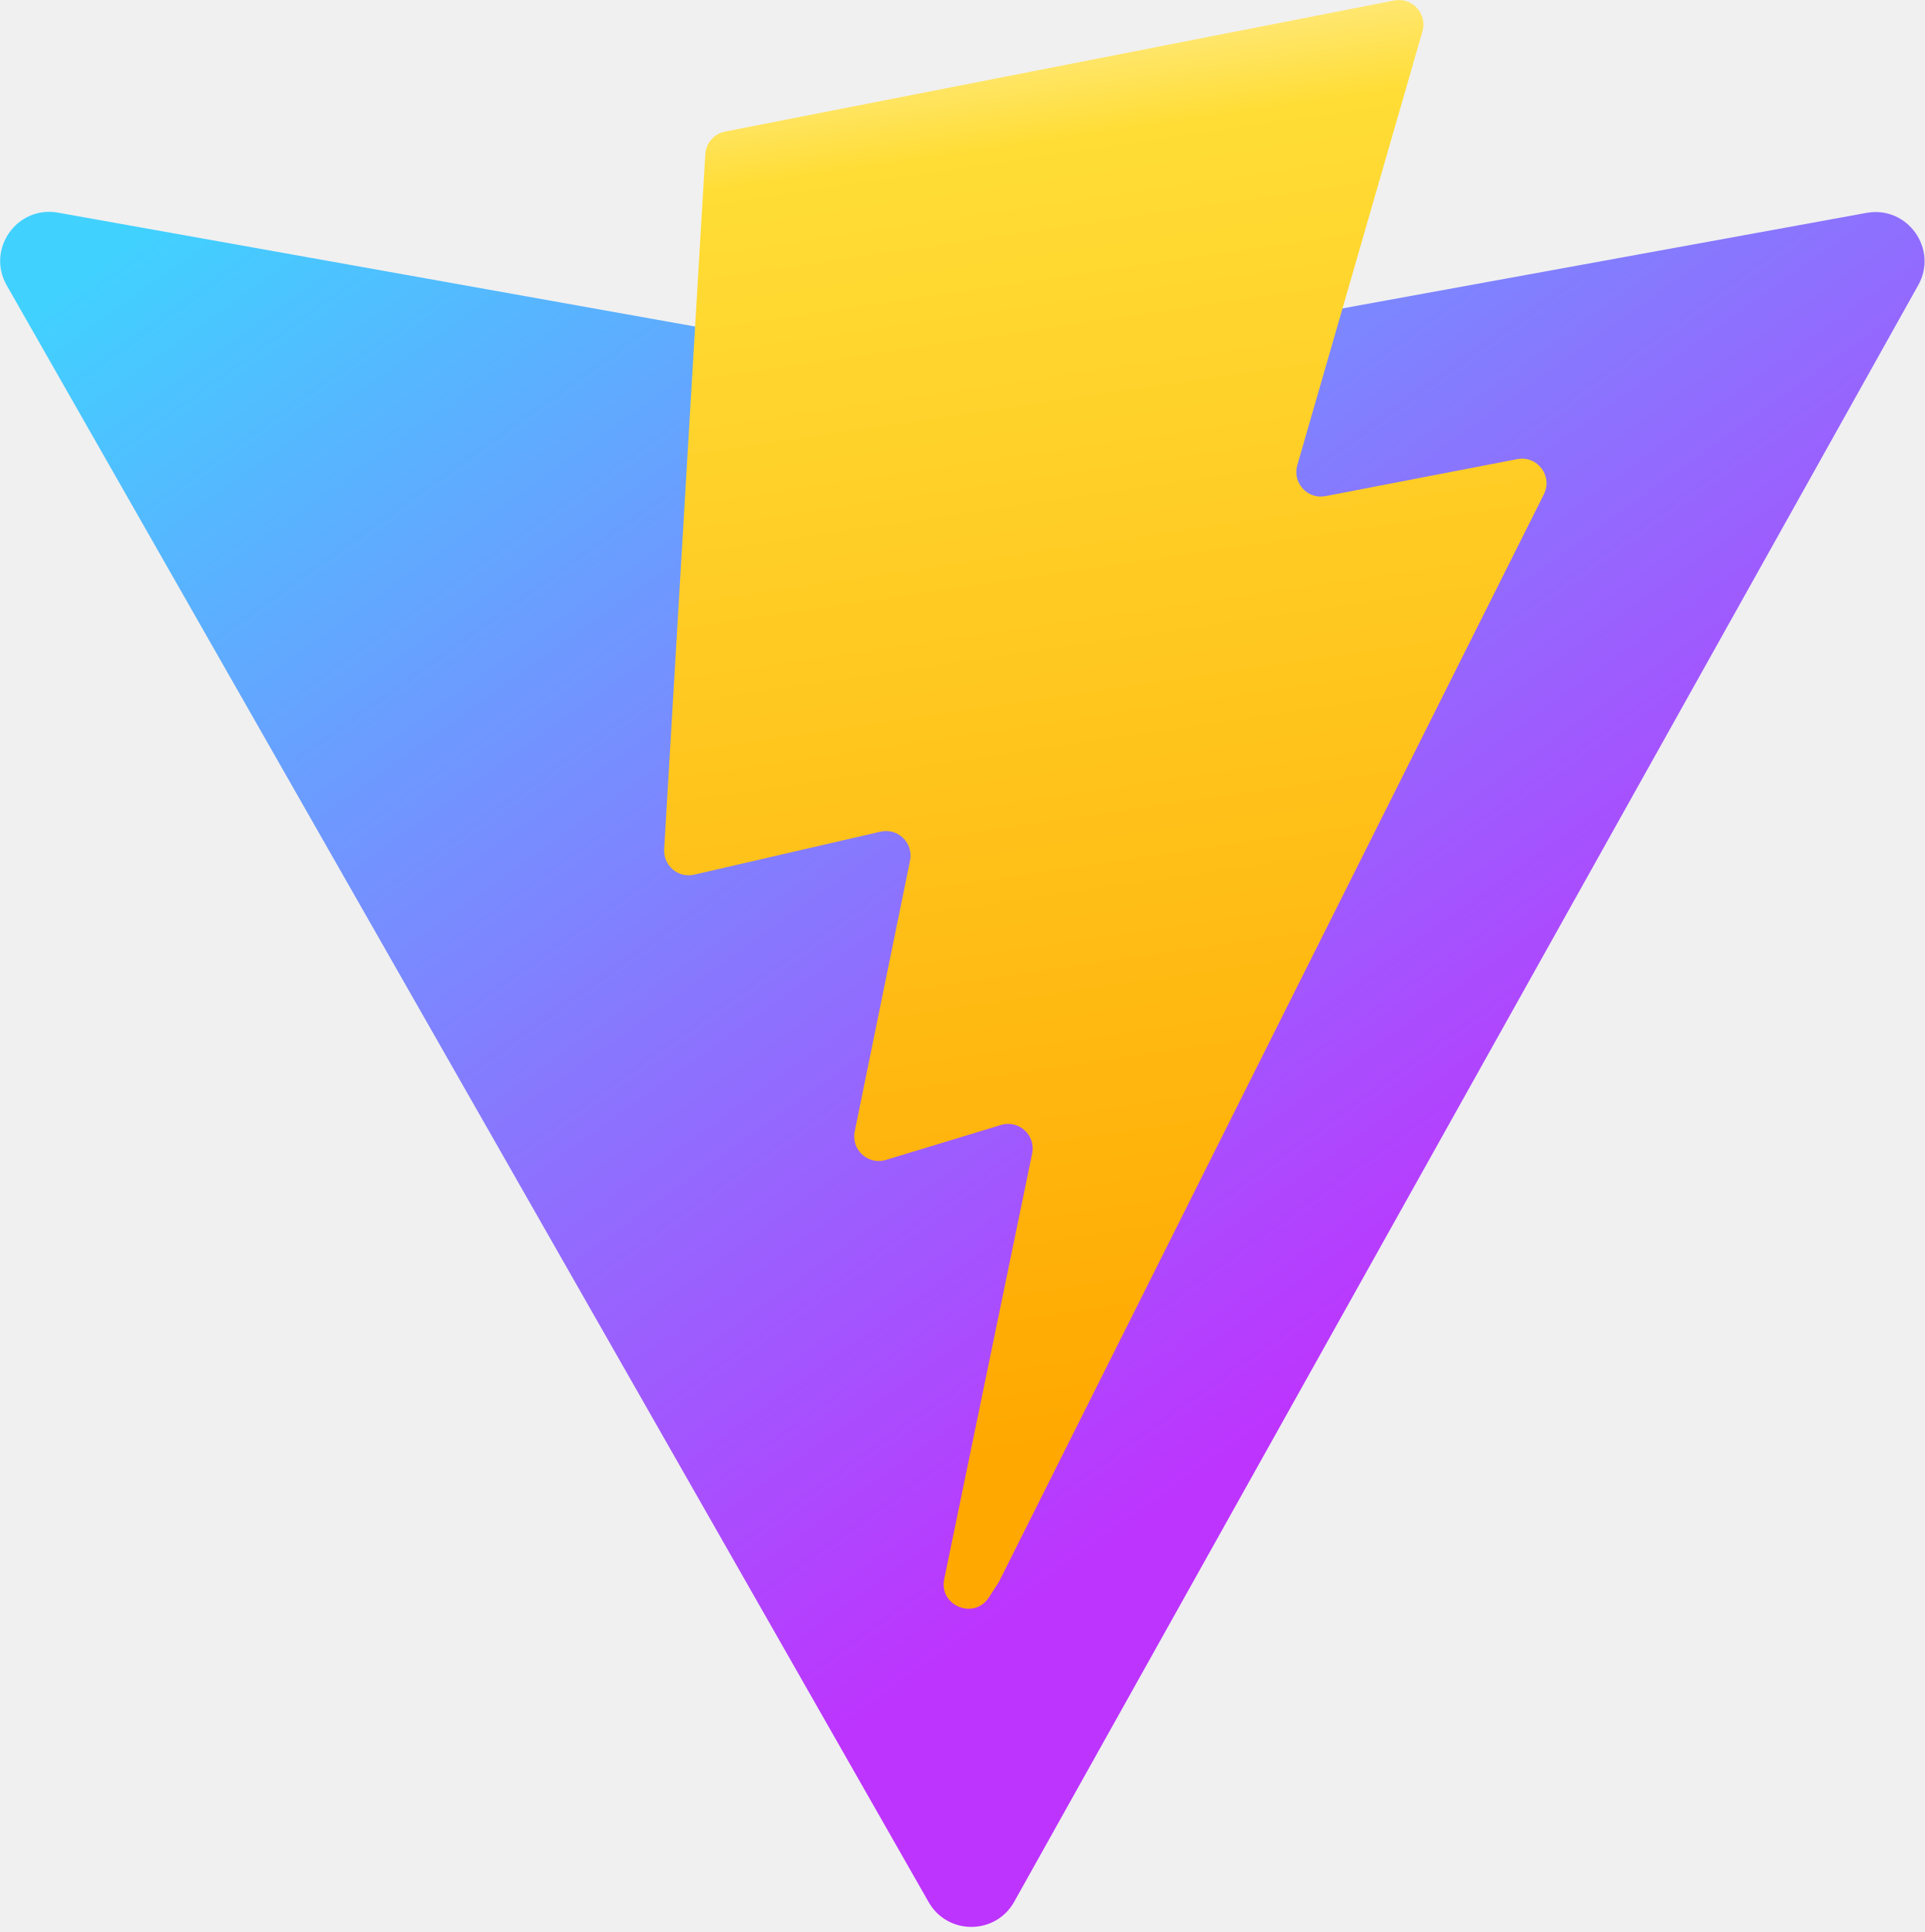
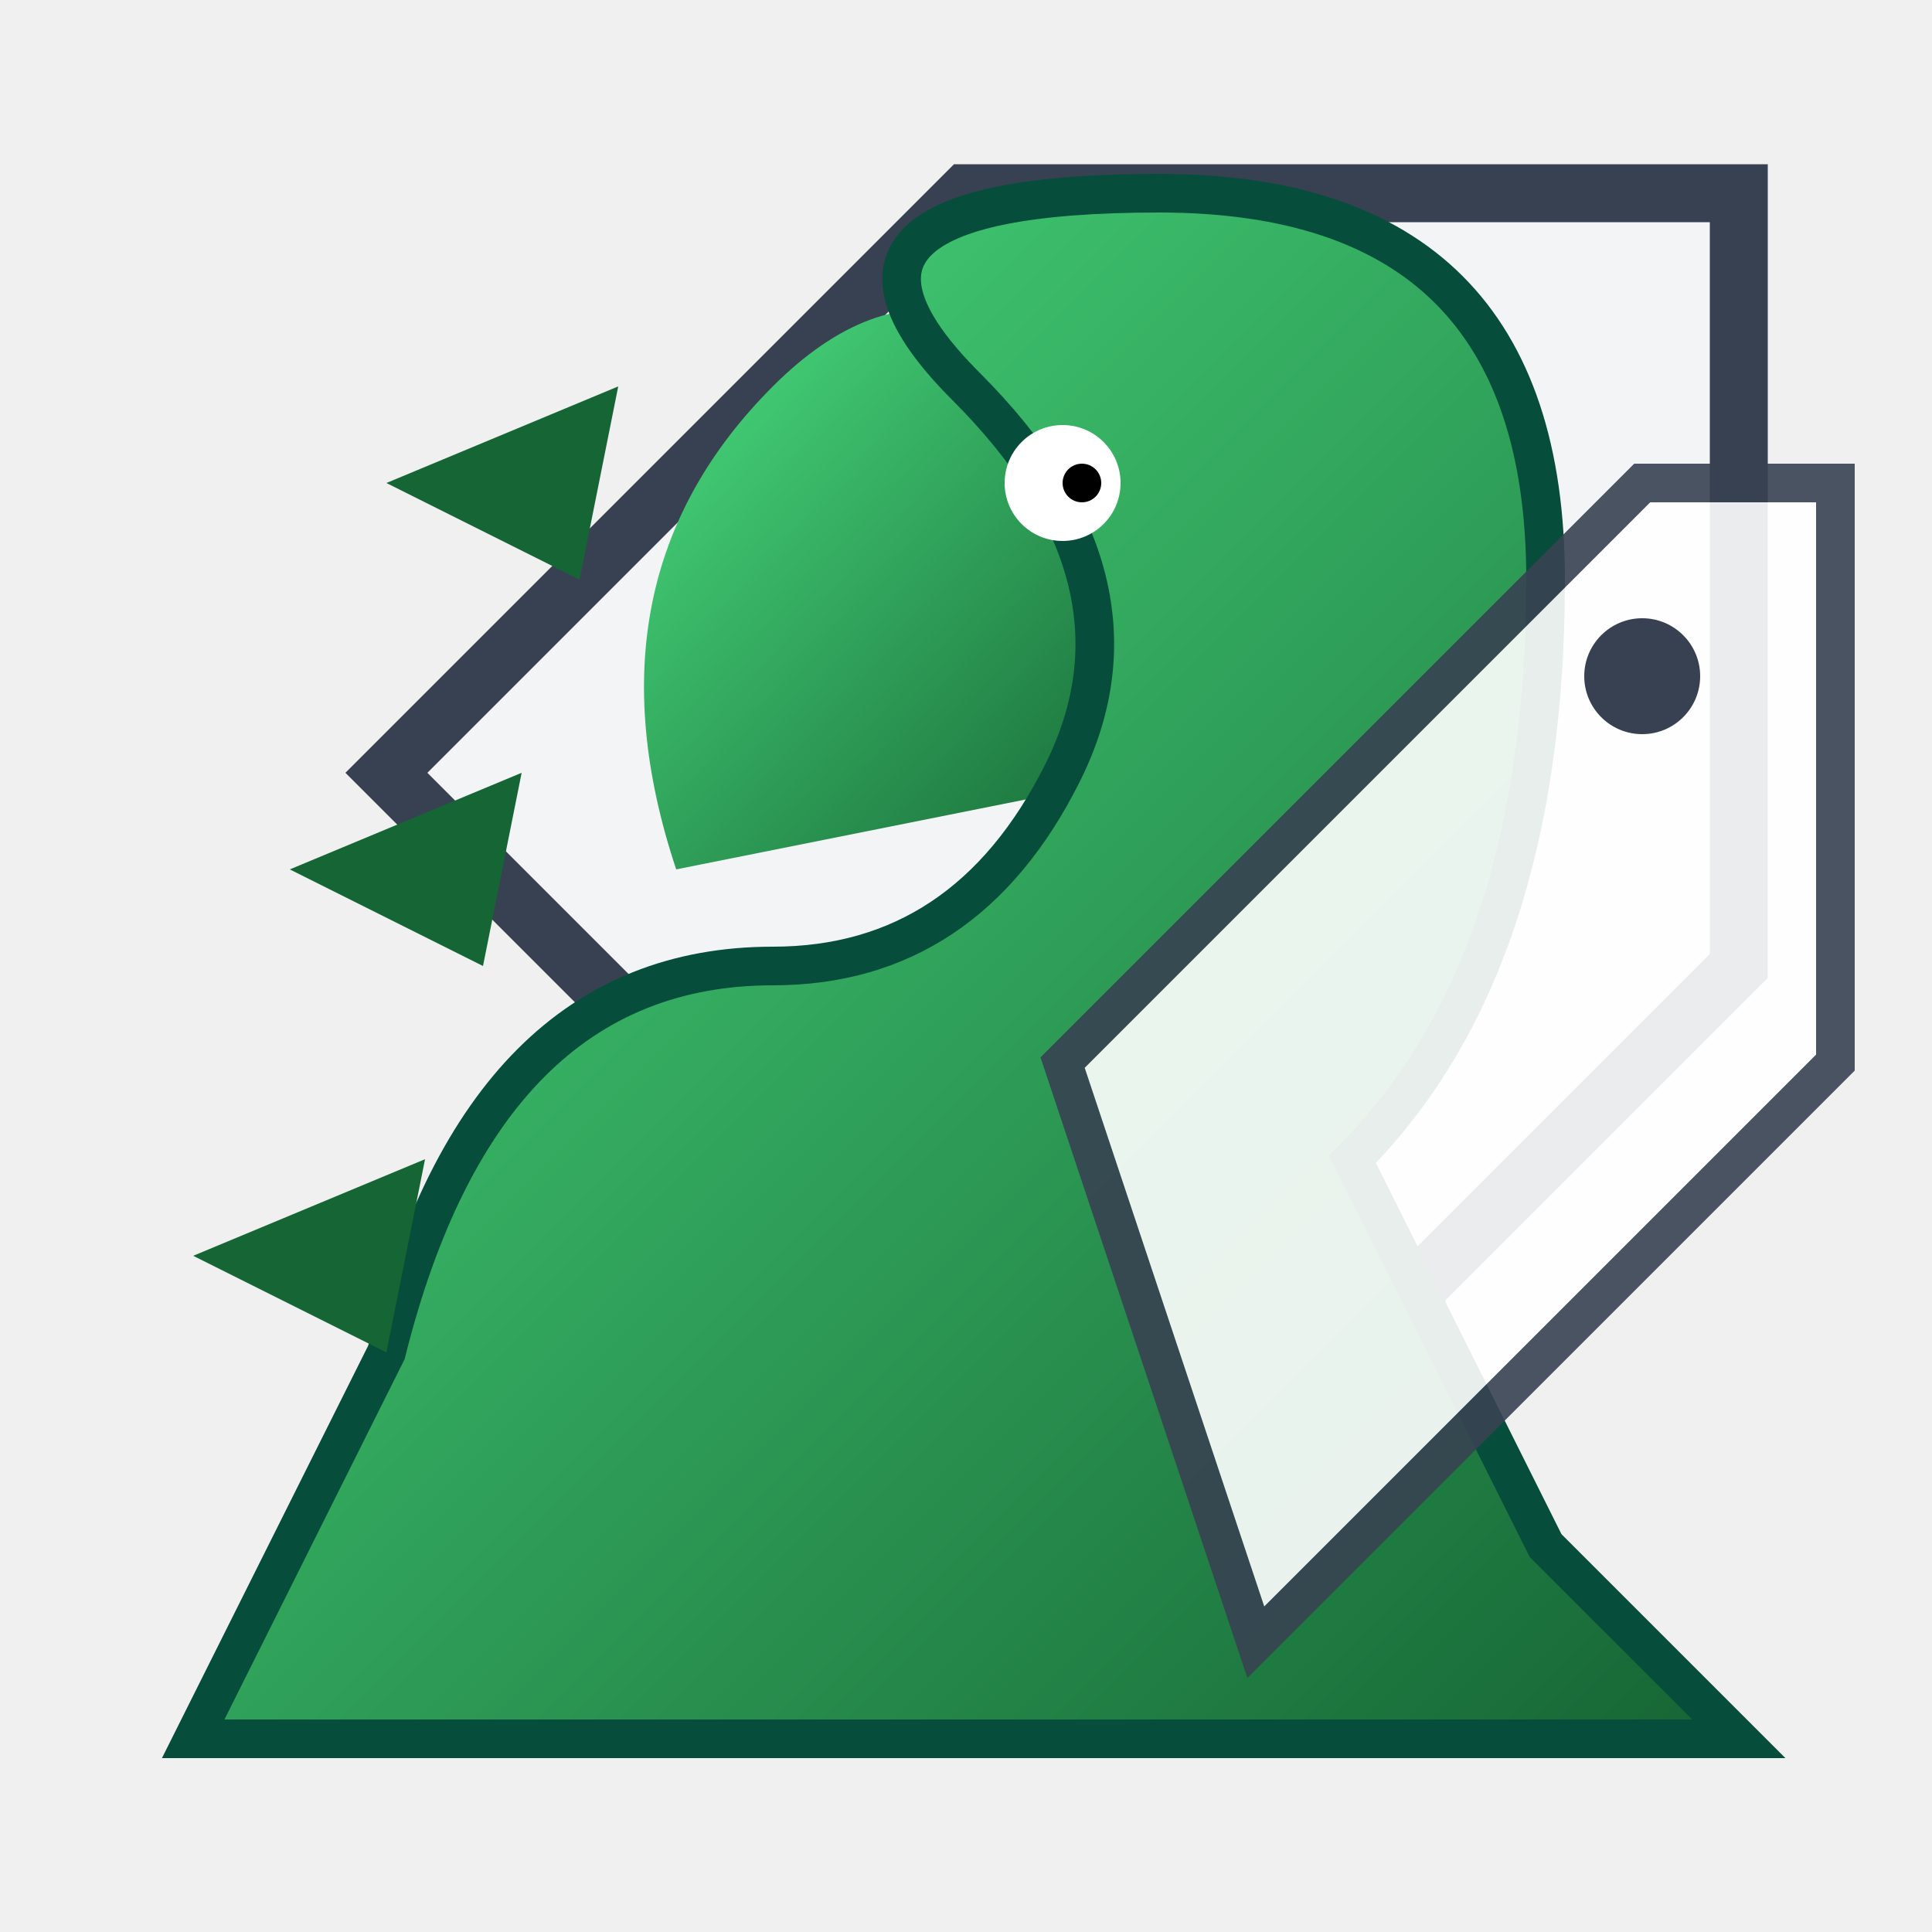
- <svg xmlns="http://www.w3.org/2000/svg" aria-hidden="true" role="img" class="iconify iconify--logos" width="31.88" height="32" preserveAspectRatio="xMidYMid meet" viewBox="0 0 256 257">
+ <svg xmlns="http://www.w3.org/2000/svg" viewBox="0 0 100 100">
  <defs>
-     <linearGradient id="IconifyId1813088fe1fbc01fb466" x1="-.828%" x2="57.636%" y1="7.652%" y2="78.411%">
-       <stop offset="0%" stop-color="#41D1FF" />
-       <stop offset="100%" stop-color="#BD34FE" />
-     </linearGradient>
-     <linearGradient id="IconifyId1813088fe1fbc01fb467" x1="43.376%" x2="50.316%" y1="2.242%" y2="89.03%">
-       <stop offset="0%" stop-color="#FFEA83" />
-       <stop offset="8.333%" stop-color="#FFDD35" />
-       <stop offset="100%" stop-color="#FFA800" />
+     <linearGradient id="grad1" x1="0%" y1="0%" x2="100%" y2="100%">
+       <stop offset="0%" style="stop-color:#4ade80;stop-opacity:1" />
+       <stop offset="100%" style="stop-color:#166534;stop-opacity:1" />
    </linearGradient>
  </defs>
-   <path fill="url(#IconifyId1813088fe1fbc01fb466)" d="M255.153 37.938L134.897 252.976c-2.483 4.44-8.862 4.466-11.382.048L.875 37.958c-2.746-4.814 1.371-10.646 6.827-9.67l120.385 21.517a6.537 6.537 0 0 0 2.322-.004l117.867-21.483c5.438-.991 9.574 4.796 6.877 9.62Z" />
-   <path fill="url(#IconifyId1813088fe1fbc01fb467)" d="M185.432.063L96.44 17.501a3.268 3.268 0 0 0-2.634 3.014l-5.474 92.456a3.268 3.268 0 0 0 3.997 3.378l24.777-5.718c2.318-.535 4.413 1.507 3.936 3.838l-7.361 36.047c-.495 2.426 1.782 4.5 4.151 3.78l15.304-4.649c2.372-.72 4.652 1.36 4.15 3.788l-11.698 56.621c-.732 3.542 3.979 5.473 5.943 2.437l1.313-2.028l72.516-144.72c1.215-2.423-.88-5.186-3.54-4.672l-25.505 4.922c-2.396.462-4.435-1.77-3.759-4.114l16.646-57.705c.677-2.35-1.37-4.583-3.769-4.113Z" />
+   <path d="M20,40 L50,10 L90,10 L90,50 L60,80 L20,40 Z" fill="#f3f4f6" stroke="#374151" stroke-width="3" />
+   <circle cx="75" cy="25" r="5" fill="#374151" />
+   <path d="M 35 45             Q 30 30 40 20             Q 50 10 60 25             L 60 40            Z" fill="url(#grad1)" />
+   <path d="M10,90             L20,70             Q25,50 40,50             Q50,50 55,40             Q60,30 50,20             Q40,10 60,10             Q80,10 80,30             Q80,50 70,60             L80,80             L90,90             L10,90 Z" fill="url(#grad1)" stroke="#064e3b" stroke-width="2" />
+   <circle cx="55" cy="25" r="3" fill="white" />
+   <circle cx="56" cy="25" r="1" fill="black" />
+   <path d="M20,70 L10,65 L22,60 Z" fill="#166534" />
+   <path d="M25,50 L15,45 L27,40 Z" fill="#166534" />
+   <path d="M30,30 L20,25 L32,20 Z" fill="#166534" />
+   <path d="M55,55 L85,25 L95,25 L95,55 L65,85 L55,55 Z" fill="#fff" stroke="#374151" stroke-width="2" opacity="0.9" />
+   <circle cx="85" cy="35" r="3" fill="#374151" />
</svg>
